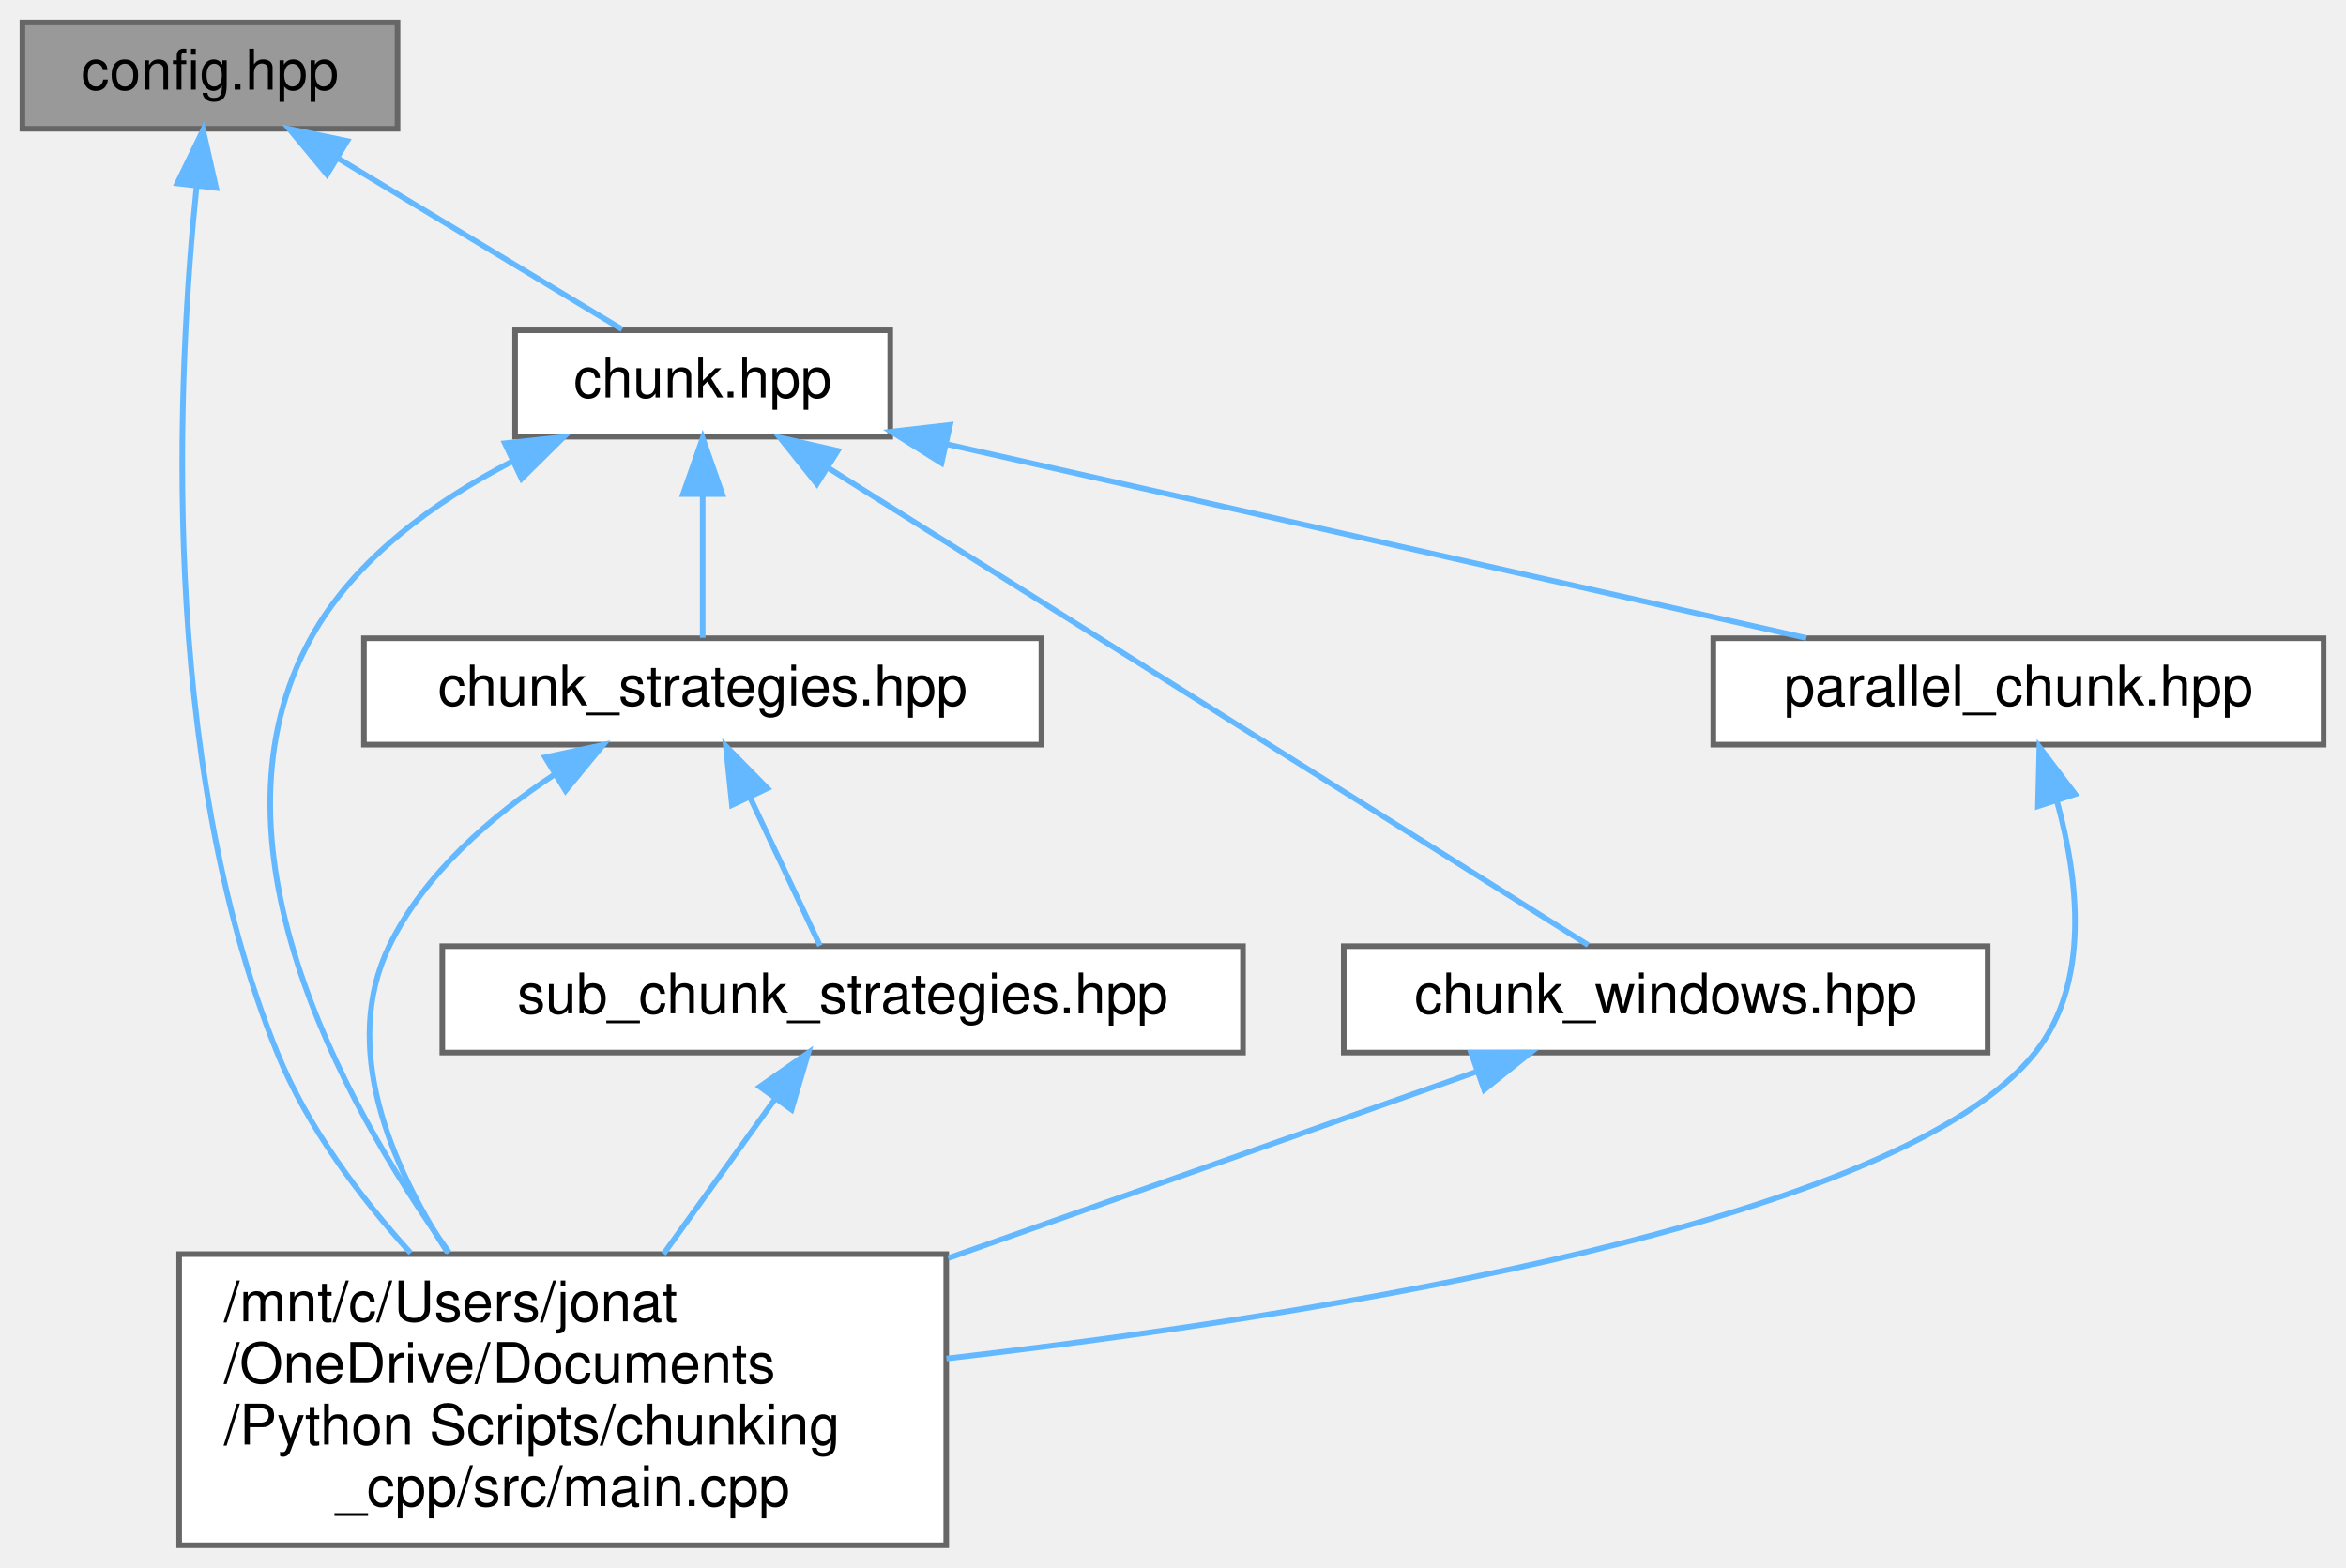
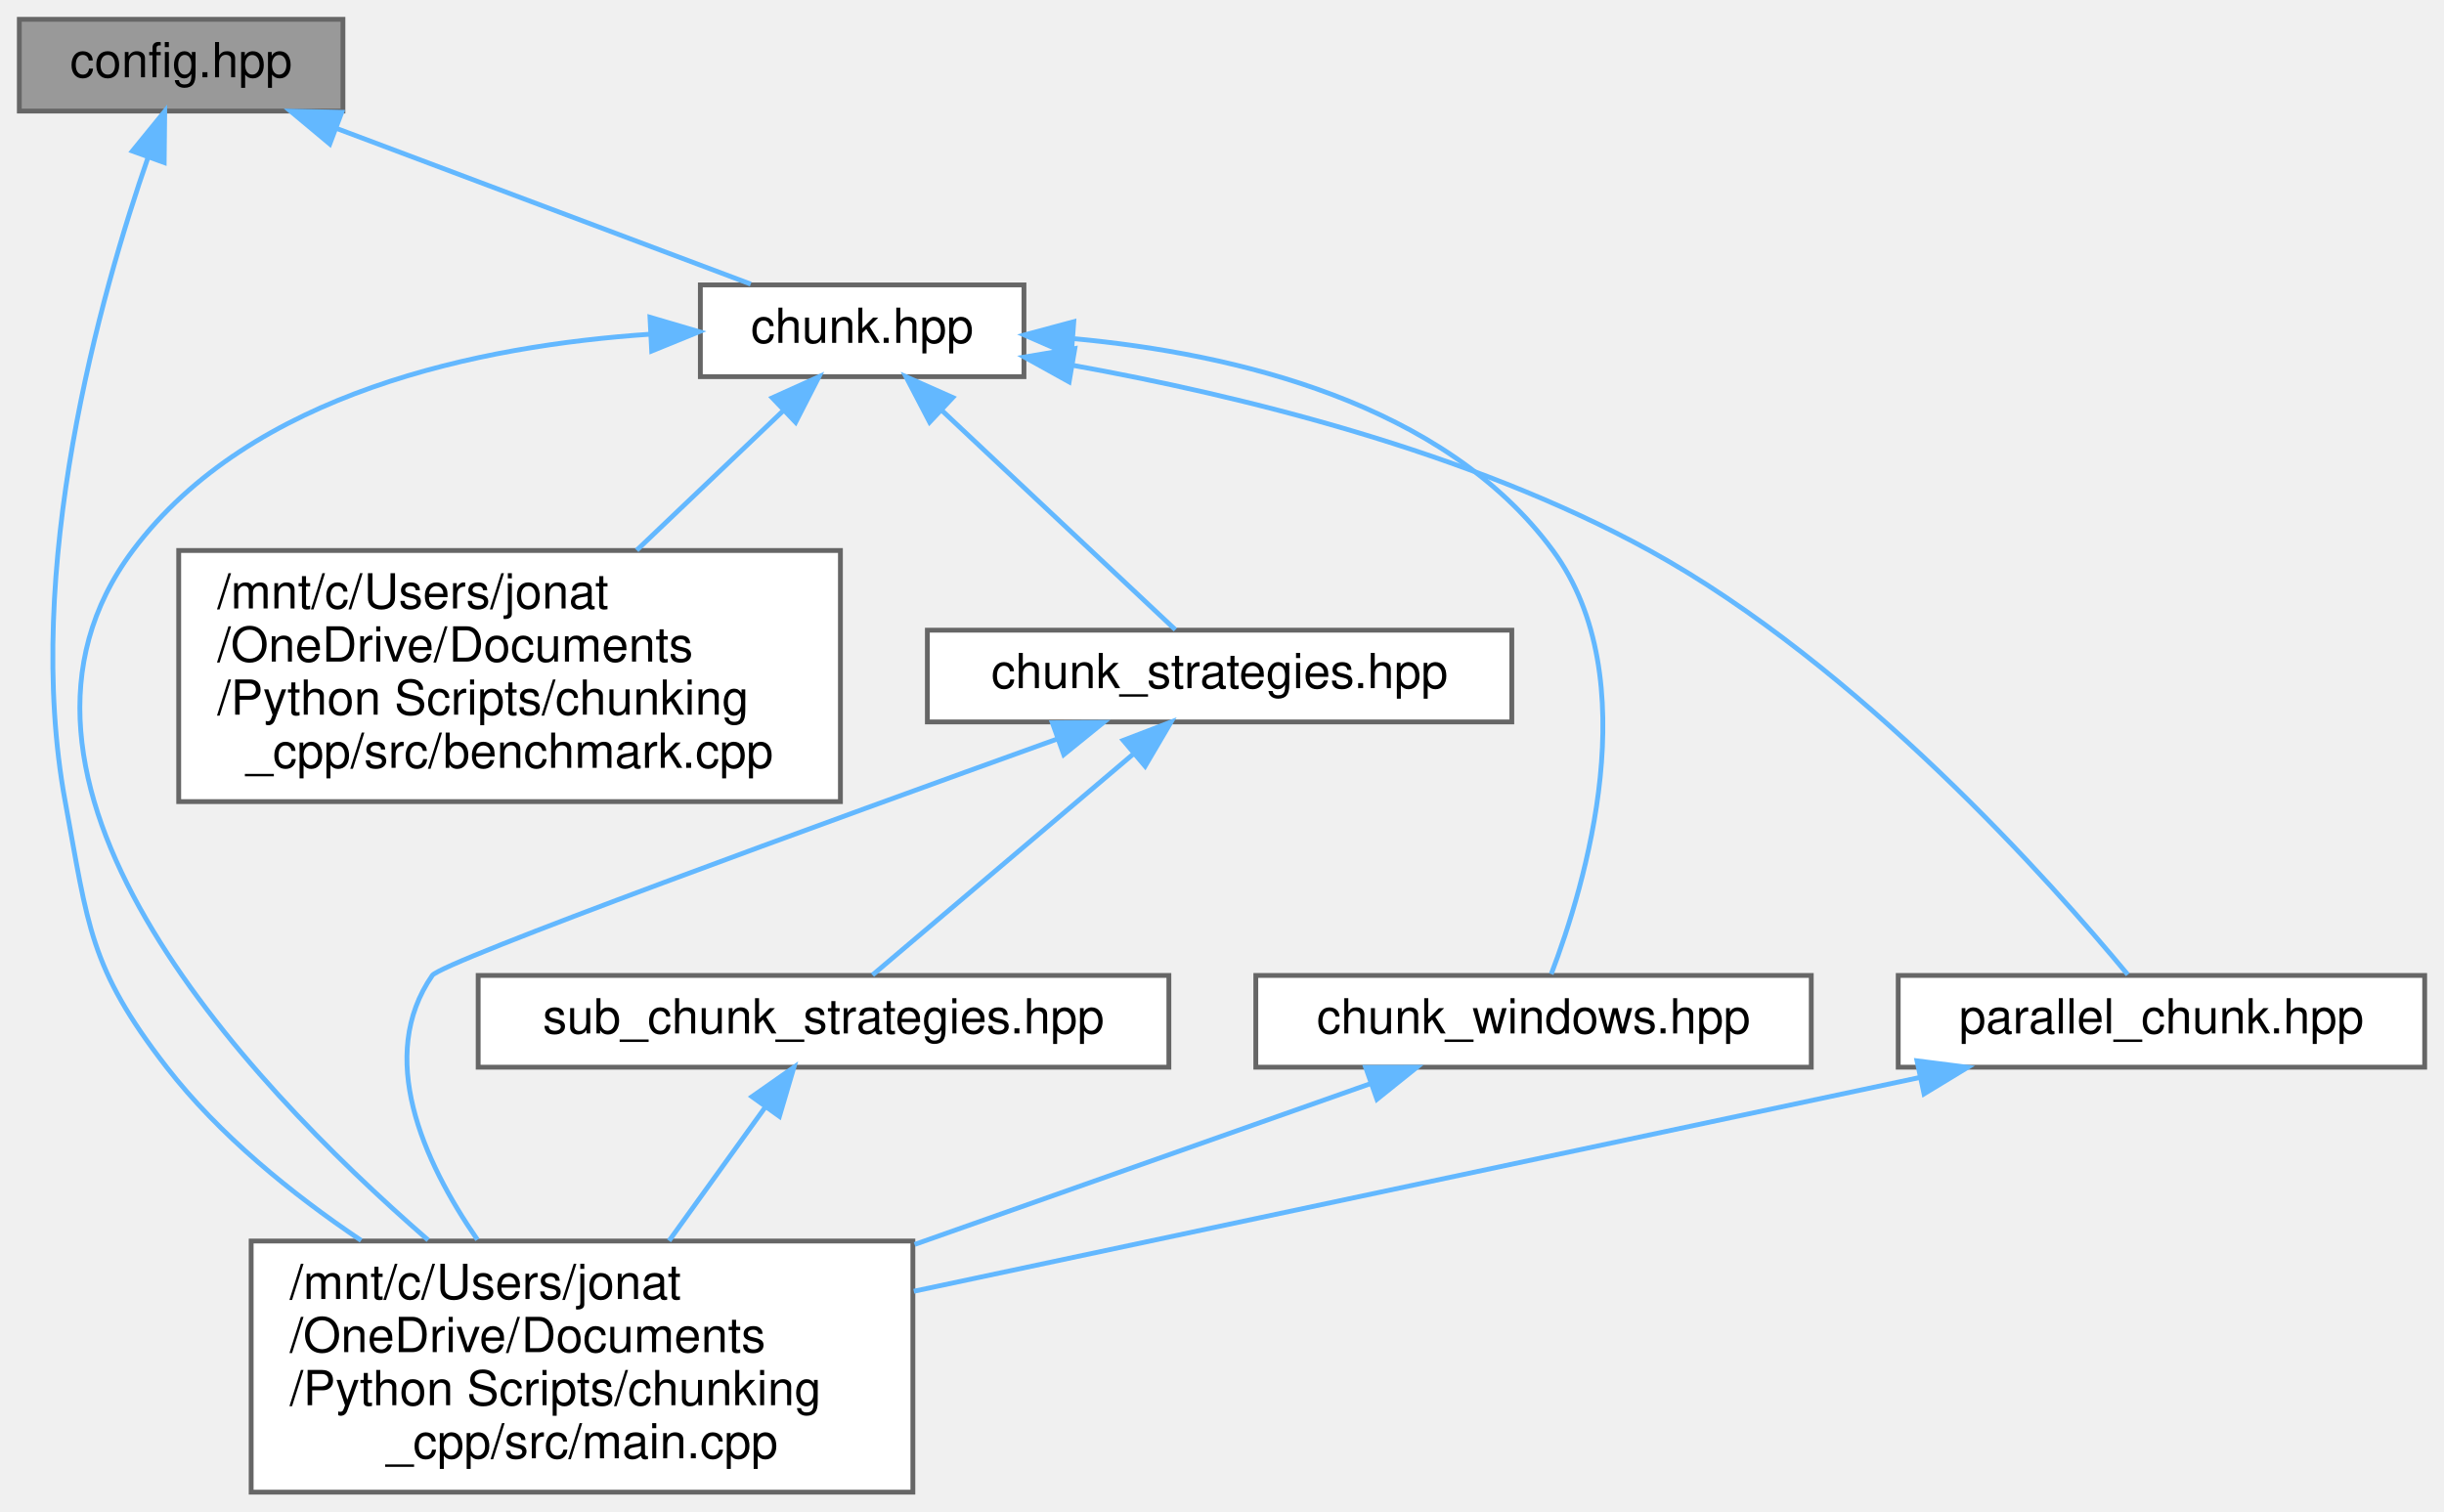
- <svg xmlns="http://www.w3.org/2000/svg" xmlns:xlink="http://www.w3.org/1999/xlink" width="419pt" height="280pt" viewBox="0.00 0.00 419.00 280.00">
-   <g id="graph0" class="graph" transform="scale(1 1) rotate(0) translate(4 276)">
+ <svg xmlns="http://www.w3.org/2000/svg" xmlns:xlink="http://www.w3.org/1999/xlink" width="506pt" height="313pt" viewBox="0.00 0.00 506.00 313.00">
+   <g id="graph0" class="graph" transform="scale(1 1) rotate(0) translate(4 309)">
    <g id="Node000001" class="node">
      <g id="a_Node000001">
        <a xlink:title=" ">
-           <polygon fill="#999999" stroke="#666666" points="67,-272 0,-272 0,-253 67,-253 67,-272" />
-           <text text-anchor="middle" x="33.5" y="-260" font-family="Helvetica,sans-Serif" font-size="10.00">config.hpp</text>
+           <polygon fill="#999999" stroke="#666666" points="67,-305 0,-305 0,-286 67,-286 67,-305" />
+           <text text-anchor="middle" x="33.5" y="-293" font-family="Helvetica,sans-Serif" font-size="10.00">config.hpp</text>
        </a>
      </g>
    </g>
    <g id="Node000002" class="node">
      <g id="a_Node000002">
        <a xlink:href="main_8cpp.html" target="_top" xlink:title="Demonstrates various chunking strategies and operations.">
-           <polygon fill="white" stroke="#666666" points="165,-52 28,-52 28,0 165,0 165,-52" />
-           <text text-anchor="start" x="36" y="-40" font-family="Helvetica,sans-Serif" font-size="10.00">/mnt/c/Users/jonat</text>
-           <text text-anchor="start" x="36" y="-29" font-family="Helvetica,sans-Serif" font-size="10.00">/OneDrive/Documents</text>
-           <text text-anchor="start" x="36" y="-18" font-family="Helvetica,sans-Serif" font-size="10.00">/Python Scripts/chunking</text>
-           <text text-anchor="middle" x="96.5" y="-7" font-family="Helvetica,sans-Serif" font-size="10.00">_cpp/src/main.cpp</text>
+           <polygon fill="white" stroke="#666666" points="185,-52 48,-52 48,0 185,0 185,-52" />
+           <text text-anchor="start" x="56" y="-40" font-family="Helvetica,sans-Serif" font-size="10.00">/mnt/c/Users/jonat</text>
+           <text text-anchor="start" x="56" y="-29" font-family="Helvetica,sans-Serif" font-size="10.00">/OneDrive/Documents</text>
+           <text text-anchor="start" x="56" y="-18" font-family="Helvetica,sans-Serif" font-size="10.00">/Python Scripts/chunking</text>
+           <text text-anchor="middle" x="116.5" y="-7" font-family="Helvetica,sans-Serif" font-size="10.00">_cpp/src/main.cpp</text>
        </a>
      </g>
    </g>
    <g id="edge1_Node000001_Node000002" class="edge">
      <g id="a_edge1_Node000001_Node000002">
        <a xlink:title=" ">
-           <path fill="none" stroke="#63b8ff" d="M31.12,-242.81C27.75,-210.07 24.13,-140.83 45.5,-88 50.83,-74.82 60.13,-62.37 69.34,-52.2" />
-           <polygon fill="#63b8ff" stroke="#63b8ff" points="27.65,-243.24 32.27,-252.78 34.6,-242.44 27.65,-243.24" />
+           <path fill="none" stroke="#63b8ff" d="M26.69,-276.52C16.82,-248.09 0.64,-191.07 9.5,-143 14.25,-117.27 14.47,-108.68 30.5,-88 41.38,-73.97 56.36,-61.81 70.77,-52.12" />
+           <polygon fill="#63b8ff" stroke="#63b8ff" points="23.41,-277.72 30.1,-285.93 29.99,-275.34 23.41,-277.72" />
        </a>
      </g>
    </g>
    <g id="Node000003" class="node">
      <g id="a_Node000003">
        <a xlink:href="chunk_8hpp.html" target="_top" xlink:title="Template class for chunk-based data processing.">
-           <polygon fill="white" stroke="#666666" points="155,-217 88,-217 88,-198 155,-198 155,-217" />
-           <text text-anchor="middle" x="121.5" y="-205" font-family="Helvetica,sans-Serif" font-size="10.00">chunk.hpp</text>
+           <polygon fill="white" stroke="#666666" points="208,-250 141,-250 141,-231 208,-231 208,-250" />
+           <text text-anchor="middle" x="174.5" y="-238" font-family="Helvetica,sans-Serif" font-size="10.00">chunk.hpp</text>
        </a>
      </g>
    </g>
    <g id="edge2_Node000001_Node000003" class="edge">
      <g id="a_edge2_Node000001_Node000003">
        <a xlink:title=" ">
-           <path fill="none" stroke="#63b8ff" d="M56.42,-247.7C72.45,-238.04 93.37,-225.44 107.1,-217.17" />
-           <polygon fill="#63b8ff" stroke="#63b8ff" points="54.4,-244.83 47.64,-252.98 58.01,-250.82 54.4,-244.83" />
+           <path fill="none" stroke="#63b8ff" d="M65.64,-282.42C91.79,-272.59 128.09,-258.95 151.43,-250.17" />
+           <polygon fill="#63b8ff" stroke="#63b8ff" points="64.28,-279.19 56.15,-285.98 66.75,-285.74 64.28,-279.19" />
        </a>
      </g>
    </g>
-     <g id="edge3_Node000003_Node000002" class="edge">
-       <g id="a_edge3_Node000003_Node000002">
+     <g id="edge4_Node000003_Node000002" class="edge">
+       <g id="a_edge4_Node000003_Node000002">
        <a xlink:title=" ">
-           <path fill="none" stroke="#63b8ff" d="M87.39,-193.54C73.67,-186.44 59.27,-176.15 51.5,-162 31.82,-126.16 56.39,-80.24 76.23,-52.25" />
-           <polygon fill="#63b8ff" stroke="#63b8ff" points="86.16,-196.83 96.69,-197.95 89.16,-190.51 86.16,-196.83" />
+           <path fill="none" stroke="#63b8ff" d="M130.7,-239.8C95.5,-237.43 48.01,-227.77 23.5,-195 -11.64,-148.01 45.5,-86.23 84.64,-52.2" />
+           <polygon fill="#63b8ff" stroke="#63b8ff" points="130.57,-243.3 140.74,-240.31 130.93,-236.31 130.57,-243.3" />
        </a>
      </g>
    </g>
    <g id="Node000004" class="node">
      <g id="a_Node000004">
-         <a xlink:href="chunk__strategies_8hpp.html" target="_top" xlink:title="Defines various strategies for chunking data based on different criteria.">
-           <polygon fill="white" stroke="#666666" points="182,-162 61,-162 61,-143 182,-143 182,-162" />
-           <text text-anchor="middle" x="121.5" y="-150" font-family="Helvetica,sans-Serif" font-size="10.00">chunk_strategies.hpp</text>
+         <a xlink:href="benchmark_8cpp.html" target="_top" xlink:title=" ">
+           <polygon fill="white" stroke="#666666" points="170,-195 33,-195 33,-143 170,-143 170,-195" />
+           <text text-anchor="start" x="41" y="-183" font-family="Helvetica,sans-Serif" font-size="10.00">/mnt/c/Users/jonat</text>
+           <text text-anchor="start" x="41" y="-172" font-family="Helvetica,sans-Serif" font-size="10.00">/OneDrive/Documents</text>
+           <text text-anchor="start" x="41" y="-161" font-family="Helvetica,sans-Serif" font-size="10.00">/Python Scripts/chunking</text>
+           <text text-anchor="middle" x="101.5" y="-150" font-family="Helvetica,sans-Serif" font-size="10.00">_cpp/src/benchmark.cpp</text>
        </a>
      </g>
    </g>
-     <g id="edge4_Node000003_Node000004" class="edge">
-       <g id="a_edge4_Node000003_Node000004">
+     <g id="edge3_Node000003_Node000004" class="edge">
+       <g id="a_edge3_Node000003_Node000004">
        <a xlink:title=" ">
-           <path fill="none" stroke="#63b8ff" d="M121.5,-187.66C121.5,-178.93 121.5,-168.99 121.5,-162.09" />
-           <polygon fill="#63b8ff" stroke="#63b8ff" points="118,-187.75 121.5,-197.75 125,-187.75 118,-187.75" />
+           <path fill="none" stroke="#63b8ff" d="M158.11,-223.9C149.19,-215.4 137.93,-204.69 127.82,-195.05" />
+           <polygon fill="#63b8ff" stroke="#63b8ff" points="155.89,-226.62 165.55,-230.98 160.72,-221.55 155.89,-226.62" />
+         </a>
+       </g>
+     </g>
+     <g id="Node000005" class="node">
+       <g id="a_Node000005">
+         <a xlink:href="chunk__strategies_8hpp.html" target="_top" xlink:title="Defines various strategies for chunking data based on different criteria.">
+           <polygon fill="white" stroke="#666666" points="309,-178.5 188,-178.5 188,-159.5 309,-159.5 309,-178.5" />
+           <text text-anchor="middle" x="248.5" y="-166.5" font-family="Helvetica,sans-Serif" font-size="10.00">chunk_strategies.hpp</text>
+         </a>
+       </g>
+     </g>
+     <g id="edge5_Node000003_Node000005" class="edge">
+       <g id="a_edge5_Node000003_Node000005">
+         <a xlink:title=" ">
+           <path fill="none" stroke="#63b8ff" d="M191.09,-223.92C206,-209.92 227.33,-189.88 239.35,-178.59" />
+           <polygon fill="#63b8ff" stroke="#63b8ff" points="188.47,-221.58 183.57,-230.98 193.26,-226.68 188.47,-221.58" />
+         </a>
+       </g>
+     </g>
+     <g id="Node000007" class="node">
+       <g id="a_Node000007">
+         <a xlink:href="chunk__windows_8hpp.html" target="_top" xlink:title=" ">
+           <polygon fill="white" stroke="#666666" points="371,-107 256,-107 256,-88 371,-88 371,-107" />
+           <text text-anchor="middle" x="313.5" y="-95" font-family="Helvetica,sans-Serif" font-size="10.00">chunk_windows.hpp</text>
+         </a>
+       </g>
+     </g>
+     <g id="edge9_Node000003_Node000007" class="edge">
+       <g id="a_edge9_Node000003_Node000007">
+         <a xlink:title=" ">
+           <path fill="none" stroke="#63b8ff" d="M218.43,-238.86C251.54,-235.77 294.97,-225.61 317.5,-195 337.08,-168.4 324.16,-125.59 317.16,-107.28" />
+           <polygon fill="#63b8ff" stroke="#63b8ff" points="217.79,-235.39 208.08,-239.63 218.31,-242.38 217.79,-235.39" />
+         </a>
+       </g>
+     </g>
+     <g id="Node000008" class="node">
+       <g id="a_Node000008">
+         <a xlink:href="parallel__chunk_8hpp.html" target="_top" xlink:title=" ">
+           <polygon fill="white" stroke="#666666" points="498,-107 389,-107 389,-88 498,-88 498,-107" />
+           <text text-anchor="middle" x="443.5" y="-95" font-family="Helvetica,sans-Serif" font-size="10.00">parallel_chunk.hpp</text>
+         </a>
+       </g>
+     </g>
+     <g id="edge11_Node000003_Node000008" class="edge">
+       <g id="a_edge11_Node000003_Node000008">
+         <a xlink:title=" ">
+           <path fill="none" stroke="#63b8ff" d="M218.2,-233.33C252.29,-227.19 299.99,-215.61 337.5,-195 380.9,-171.15 420.88,-126.07 436.53,-107.17" />
+           <polygon fill="#63b8ff" stroke="#63b8ff" points="217.35,-229.92 208.08,-235.06 218.53,-236.82 217.35,-229.92" />
+         </a>
+       </g>
+     </g>
+     <g id="edge6_Node000005_Node000002" class="edge">
+       <g id="a_edge6_Node000005_Node000002">
+         <a xlink:title=" ">
+           <path fill="none" stroke="#63b8ff" d="M214.95,-155.99C167.81,-139.03 87.44,-109.8 85.5,-107 73.96,-90.35 83.43,-68.82 94.84,-52.28" />
+           <polygon fill="#63b8ff" stroke="#63b8ff" points="213.88,-159.32 224.47,-159.4 216.24,-152.73 213.88,-159.32" />
        </a>
      </g>
    </g>
    <g id="Node000006" class="node">
      <g id="a_Node000006">
-         <a xlink:href="chunk__windows_8hpp.html" target="_top" xlink:title=" ">
-           <polygon fill="white" stroke="#666666" points="351,-107 236,-107 236,-88 351,-88 351,-107" />
-           <text text-anchor="middle" x="293.5" y="-95" font-family="Helvetica,sans-Serif" font-size="10.00">chunk_windows.hpp</text>
+         <a xlink:href="sub__chunk__strategies_8hpp.html" target="_top" xlink:title="Advanced sub-chunking strategies for hierarchical data processing.">
+           <polygon fill="white" stroke="#666666" points="238,-107 95,-107 95,-88 238,-88 238,-107" />
+           <text text-anchor="middle" x="166.5" y="-95" font-family="Helvetica,sans-Serif" font-size="10.00">sub_chunk_strategies.hpp</text>
        </a>
      </g>
    </g>
-     <g id="edge8_Node000003_Node000006" class="edge">
-       <g id="a_edge8_Node000003_Node000006">
+     <g id="edge7_Node000005_Node000006" class="edge">
+       <g id="a_edge7_Node000005_Node000006">
        <a xlink:title=" ">
-           <path fill="none" stroke="#63b8ff" d="M144.12,-192.3C180.28,-169.59 250.03,-125.8 279.65,-107.2" />
-           <polygon fill="#63b8ff" stroke="#63b8ff" points="141.89,-189.56 135.28,-197.84 145.61,-195.49 141.89,-189.56" />
+           <path fill="none" stroke="#63b8ff" d="M230.57,-152.8C214.04,-138.79 190.08,-118.49 176.64,-107.09" />
+           <polygon fill="#63b8ff" stroke="#63b8ff" points="228.55,-155.68 238.45,-159.48 233.08,-150.34 228.55,-155.68" />
        </a>
      </g>
    </g>
-     <g id="Node000007" class="node">
-       <g id="a_Node000007">
-         <a xlink:href="parallel__chunk_8hpp.html" target="_top" xlink:title=" ">
-           <polygon fill="white" stroke="#666666" points="411,-162 302,-162 302,-143 411,-143 411,-162" />
-           <text text-anchor="middle" x="356.5" y="-150" font-family="Helvetica,sans-Serif" font-size="10.00">parallel_chunk.hpp</text>
+     <g id="edge8_Node000006_Node000002" class="edge">
+       <g id="a_edge8_Node000006_Node000002">
+         <a xlink:title=" ">
+           <path fill="none" stroke="#63b8ff" d="M154.52,-79.84C148.53,-71.53 141.17,-61.29 134.52,-52.05" />
+           <polygon fill="#63b8ff" stroke="#63b8ff" points="151.69,-81.9 160.37,-87.98 157.37,-77.82 151.69,-81.9" />
        </a>
      </g>
    </g>
-     <g id="edge10_Node000003_Node000007" class="edge">
-       <g id="a_edge10_Node000003_Node000007">
+     <g id="edge10_Node000007_Node000002" class="edge">
+       <g id="a_edge10_Node000007_Node000002">
        <a xlink:title=" ">
-           <path fill="none" stroke="#63b8ff" d="M165.03,-196.68C209.12,-186.74 276.65,-171.51 318.61,-162.05" />
-           <polygon fill="#63b8ff" stroke="#63b8ff" points="164.15,-193.29 155.17,-198.91 165.69,-200.12 164.15,-193.29" />
+           <path fill="none" stroke="#63b8ff" d="M279.64,-84.56C253.78,-75.43 217.27,-62.55 185.35,-51.29" />
+           <polygon fill="#63b8ff" stroke="#63b8ff" points="278.75,-87.95 289.34,-87.98 281.08,-81.35 278.75,-87.95" />
        </a>
      </g>
    </g>
-     <g id="edge5_Node000004_Node000002" class="edge">
-       <g id="a_edge5_Node000004_Node000002">
+     <g id="edge12_Node000008_Node000002" class="edge">
+       <g id="a_edge12_Node000008_Node000002">
        <a xlink:title=" ">
-           <path fill="none" stroke="#63b8ff" d="M94.96,-137.62C83.68,-130.18 71.72,-119.88 65.5,-107 56.89,-89.16 65.59,-68.26 75.94,-52.3" />
-           <polygon fill="#63b8ff" stroke="#63b8ff" points="93.37,-140.75 103.73,-142.96 97.01,-134.77 93.37,-140.75" />
-         </a>
-       </g>
-     </g>
-     <g id="Node000005" class="node">
-       <g id="a_Node000005">
-         <a xlink:href="sub__chunk__strategies_8hpp.html" target="_top" xlink:title="Advanced sub-chunking strategies for hierarchical data processing.">
-           <polygon fill="white" stroke="#666666" points="218,-107 75,-107 75,-88 218,-88 218,-107" />
-           <text text-anchor="middle" x="146.5" y="-95" font-family="Helvetica,sans-Serif" font-size="10.00">sub_chunk_strategies.hpp</text>
-         </a>
-       </g>
-     </g>
-     <g id="edge6_Node000004_Node000005" class="edge">
-       <g id="a_edge6_Node000004_Node000005">
-         <a xlink:title=" ">
-           <path fill="none" stroke="#63b8ff" d="M129.98,-133.53C134.19,-124.6 139.09,-114.22 142.45,-107.09" />
-           <polygon fill="#63b8ff" stroke="#63b8ff" points="126.73,-132.21 125.63,-142.75 133.06,-135.2 126.73,-132.21" />
-         </a>
-       </g>
-     </g>
-     <g id="edge7_Node000005_Node000002" class="edge">
-       <g id="a_edge7_Node000005_Node000002">
-         <a xlink:title=" ">
-           <path fill="none" stroke="#63b8ff" d="M134.52,-79.84C128.53,-71.53 121.17,-61.29 114.52,-52.05" />
-           <polygon fill="#63b8ff" stroke="#63b8ff" points="131.69,-81.9 140.37,-87.98 137.37,-77.82 131.69,-81.9" />
-         </a>
-       </g>
-     </g>
-     <g id="edge9_Node000006_Node000002" class="edge">
-       <g id="a_edge9_Node000006_Node000002">
-         <a xlink:title=" ">
-           <path fill="none" stroke="#63b8ff" d="M259.64,-84.56C233.78,-75.43 197.27,-62.55 165.35,-51.29" />
-           <polygon fill="#63b8ff" stroke="#63b8ff" points="258.75,-87.95 269.34,-87.98 261.08,-81.35 258.75,-87.95" />
-         </a>
-       </g>
-     </g>
-     <g id="edge11_Node000007_Node000002" class="edge">
-       <g id="a_edge11_Node000007_Node000002">
-         <a xlink:title=" ">
-           <path fill="none" stroke="#63b8ff" d="M363.43,-132.7C367.21,-118.88 369.36,-100.41 359.5,-88 335.63,-57.95 234.69,-41.39 165.04,-33.35" />
-           <polygon fill="#63b8ff" stroke="#63b8ff" points="359.98,-132 360.24,-142.59 366.64,-134.15 359.98,-132" />
+           <path fill="none" stroke="#63b8ff" d="M393.42,-85.86C337.74,-74.02 247.45,-54.83 185.19,-41.6" />
+           <polygon fill="#63b8ff" stroke="#63b8ff" points="392.89,-89.32 403.4,-87.98 394.35,-82.48 392.89,-89.32" />
        </a>
      </g>
    </g>
  </g>
</svg>
